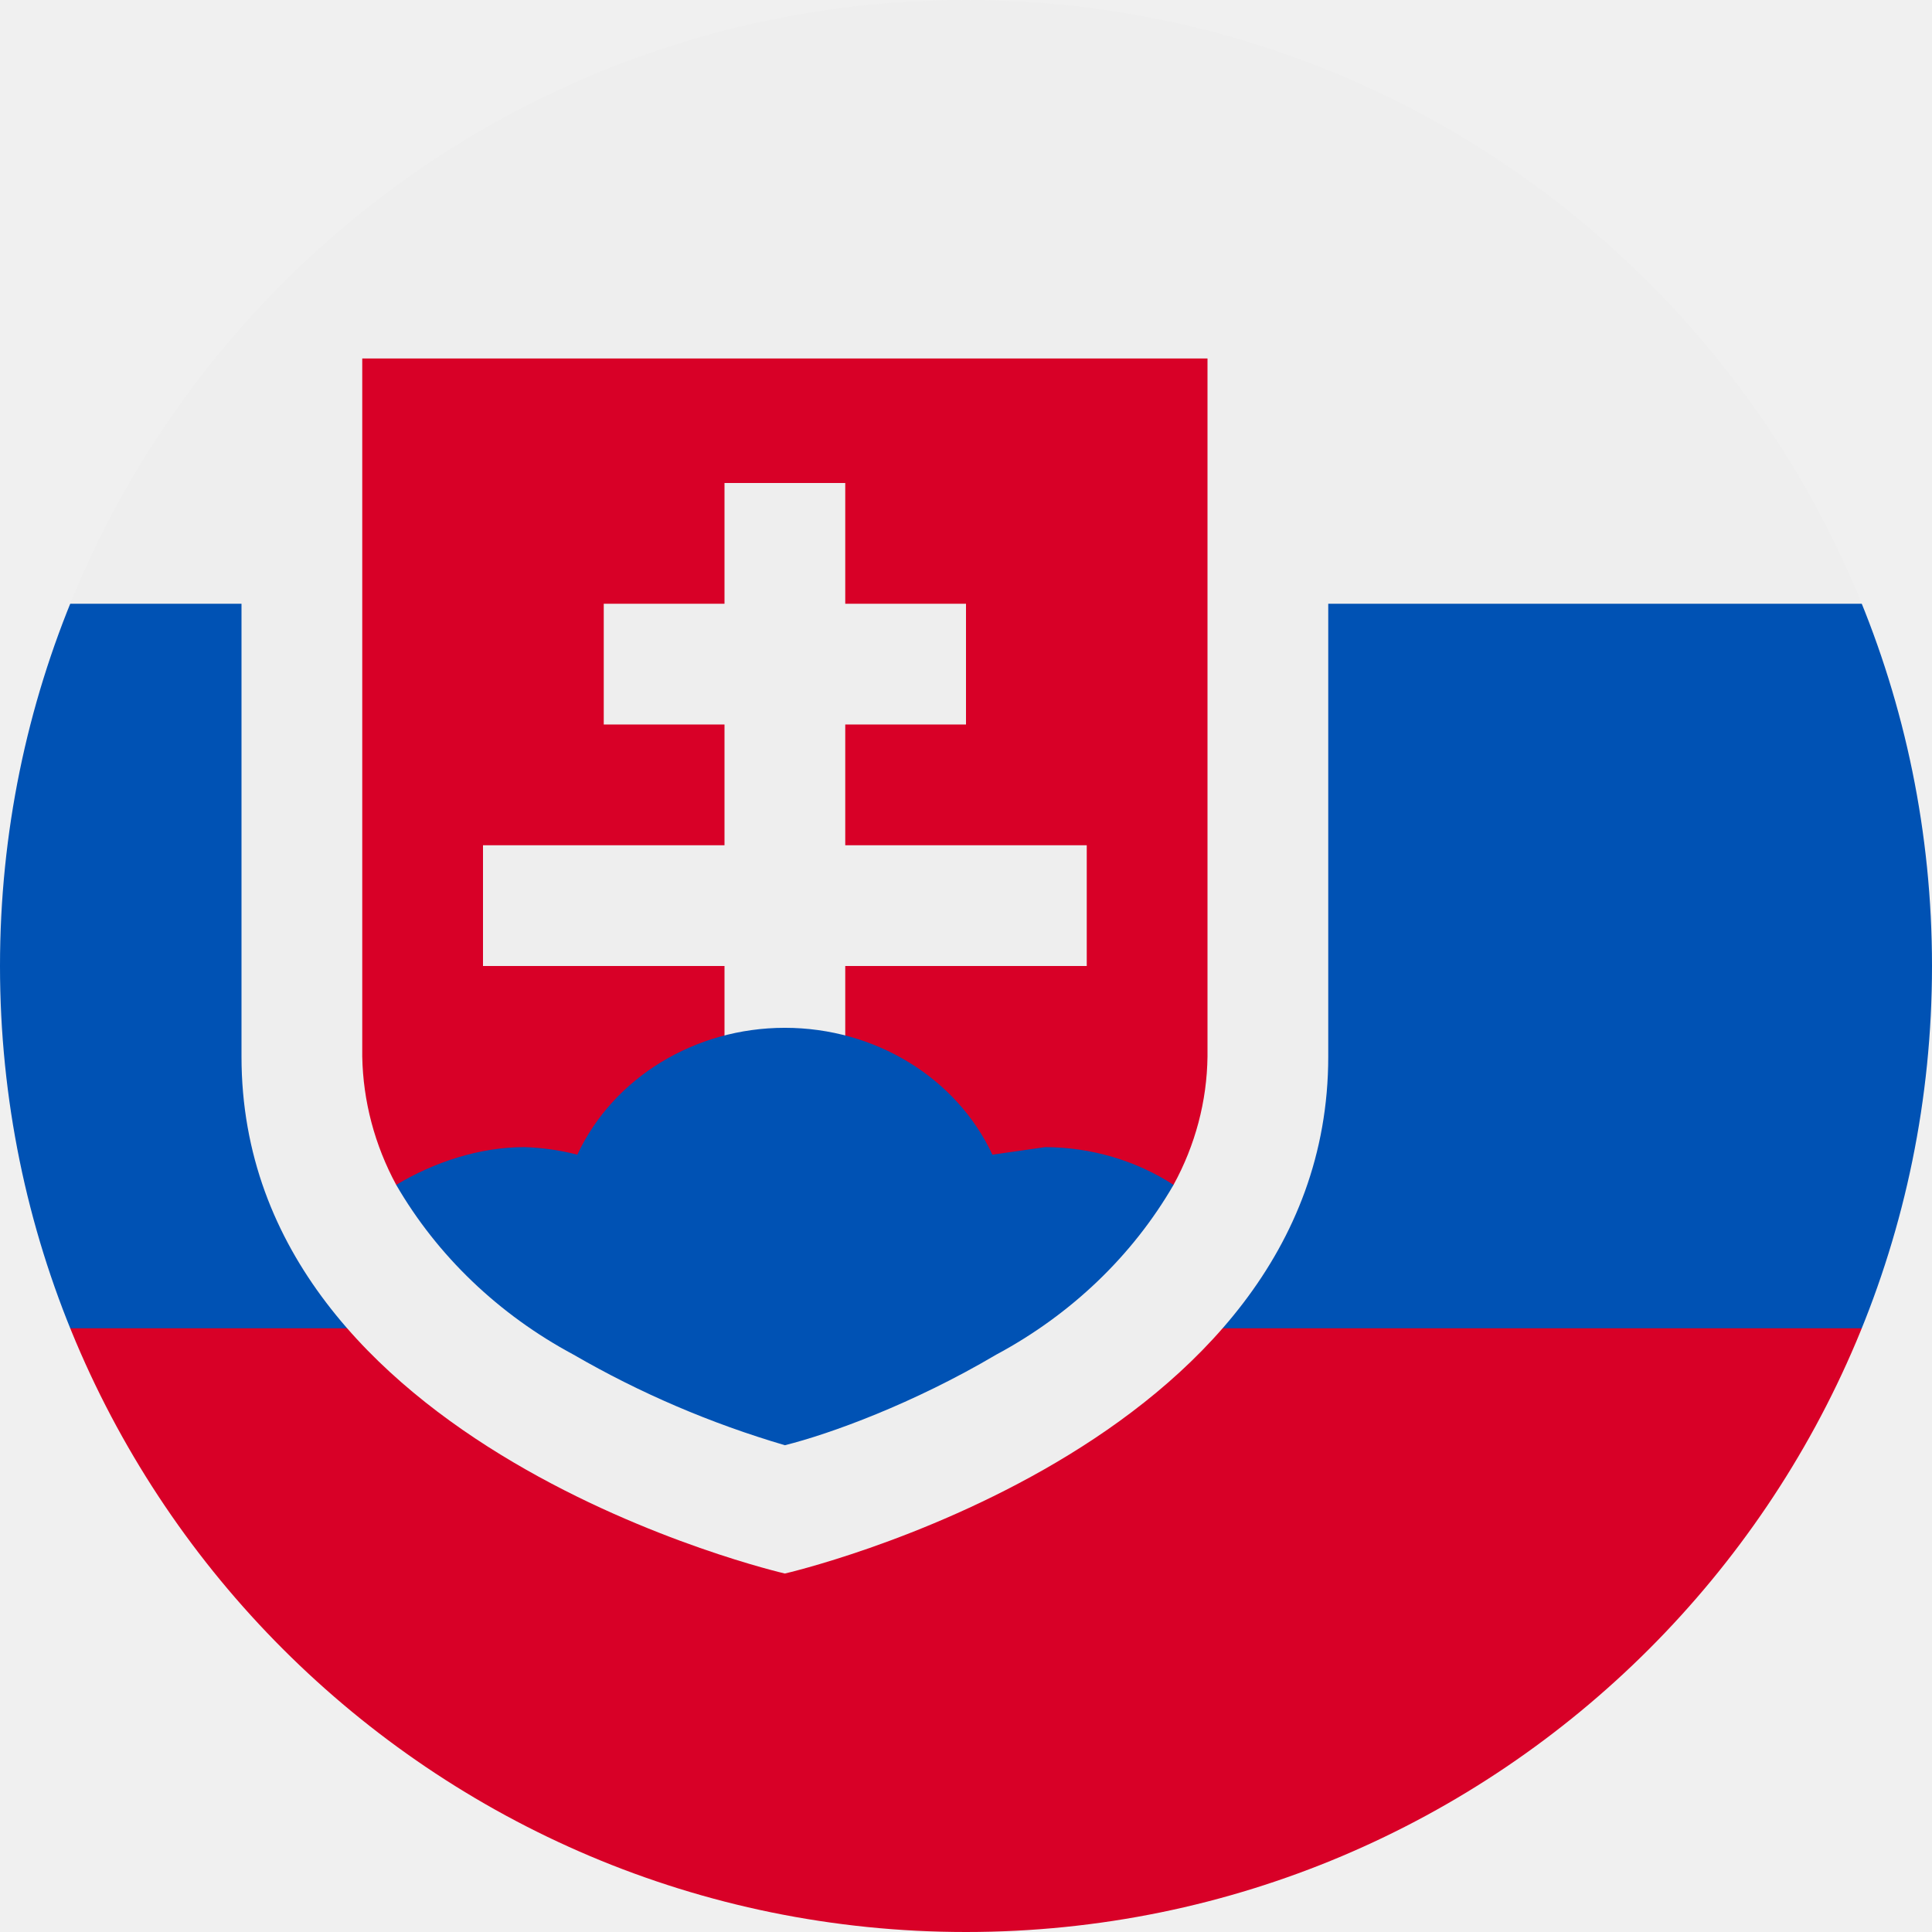
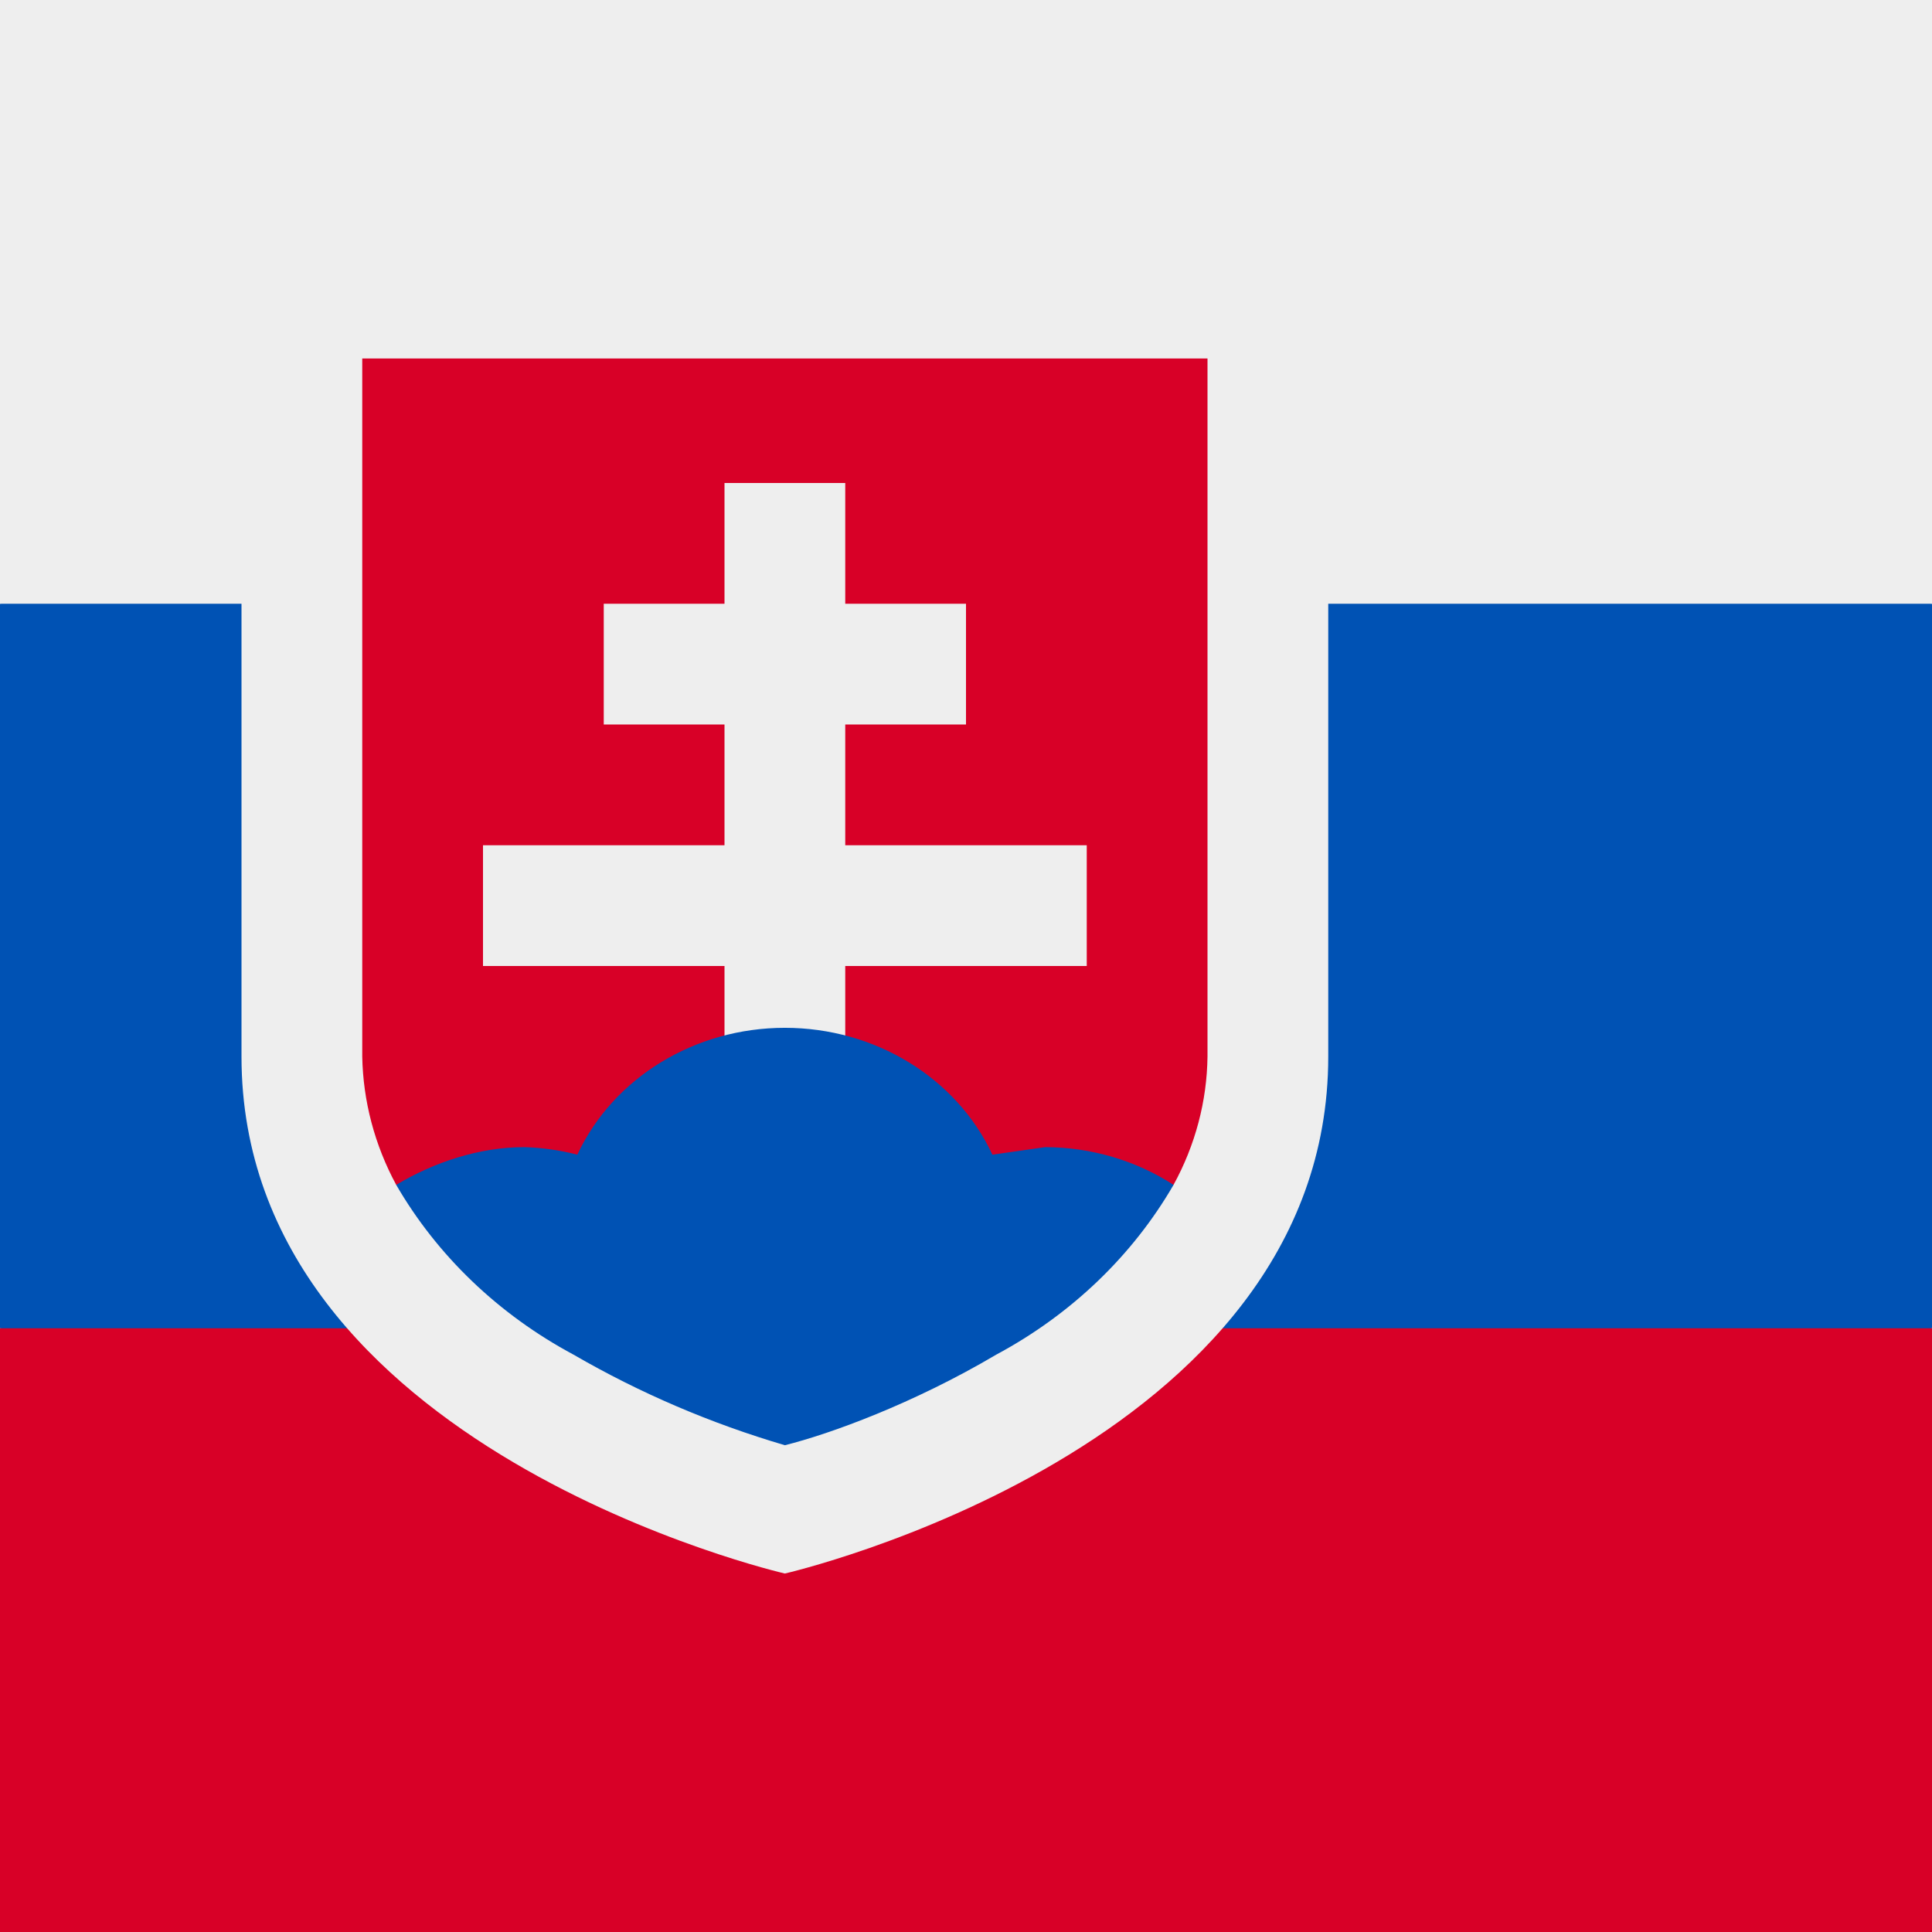
- <svg xmlns="http://www.w3.org/2000/svg" width="512" height="512" viewBox="0 0 512 512">
-   <mask id="a">
-     <circle cx="256" cy="256" r="256" fill="#fff" />
-   </mask>
-   <g mask="url(#a)">
-     <path fill="#0052b4" d="m0 160 256-32 256 32v192l-256 32L0 352z" />
-     <path fill="#eee" d="M0 0h512v160H0z" />
-     <path fill="#d80027" d="M0 352h512v160H0z" />
-     <path fill="#eee" d="M64 63v217c0 104 144 137 144 137s144-33 144-137V63z" />
-     <path fill="#d80027" d="M96 95v185a83 78 0 0 0 9 34h206a83 77 0 0 0 9-34V95z" />
-     <path fill="#eee" d="M288 224h-64v-32h32v-32h-32v-32h-32v32h-32v32h32v32h-64v32h64v32h32v-32h64z" />
-     <path fill="#0052b4" d="M152 359a247 231 0 0 0 56 24c12-3 34-11 56-24a123 115 0 0 0 47-45 60 56 0 0 0-34-10l-14 2a60 56 0 0 0-110 0 60 56 0 0 0-14-2c-12 0-24 4-34 10a123 115 0 0 0 47 45z" />
-   </g>
+ <svg xmlns="http://www.w3.org/2000/svg" width="512" height="512" viewBox="0 0 512 512" style="border-radius:50%">
+   <path fill="#0052b4" d="m0 160 256-32 256 32v192l-256 32L0 352z" />
+   <path fill="#eee" d="M0 0h512v160H0z" />
+   <path fill="#d80027" d="M0 352h512v160H0z" />
+   <path fill="#eee" d="M64 63v217c0 104 144 137 144 137s144-33 144-137V63z" />
+   <path fill="#d80027" d="M96 95v185a83 78 0 0 0 9 34h206a83 77 0 0 0 9-34V95z" />
+   <path fill="#eee" d="M288 224h-64v-32h32v-32h-32v-32h-32v32h-32v32h32v32h-64v32h64v32h32v-32h64z" />
+   <path fill="#0052b4" d="M152 359a247 231 0 0 0 56 24c12-3 34-11 56-24a123 115 0 0 0 47-45 60 56 0 0 0-34-10l-14 2a60 56 0 0 0-110 0 60 56 0 0 0-14-2c-12 0-24 4-34 10a123 115 0 0 0 47 45z" />
</svg>
